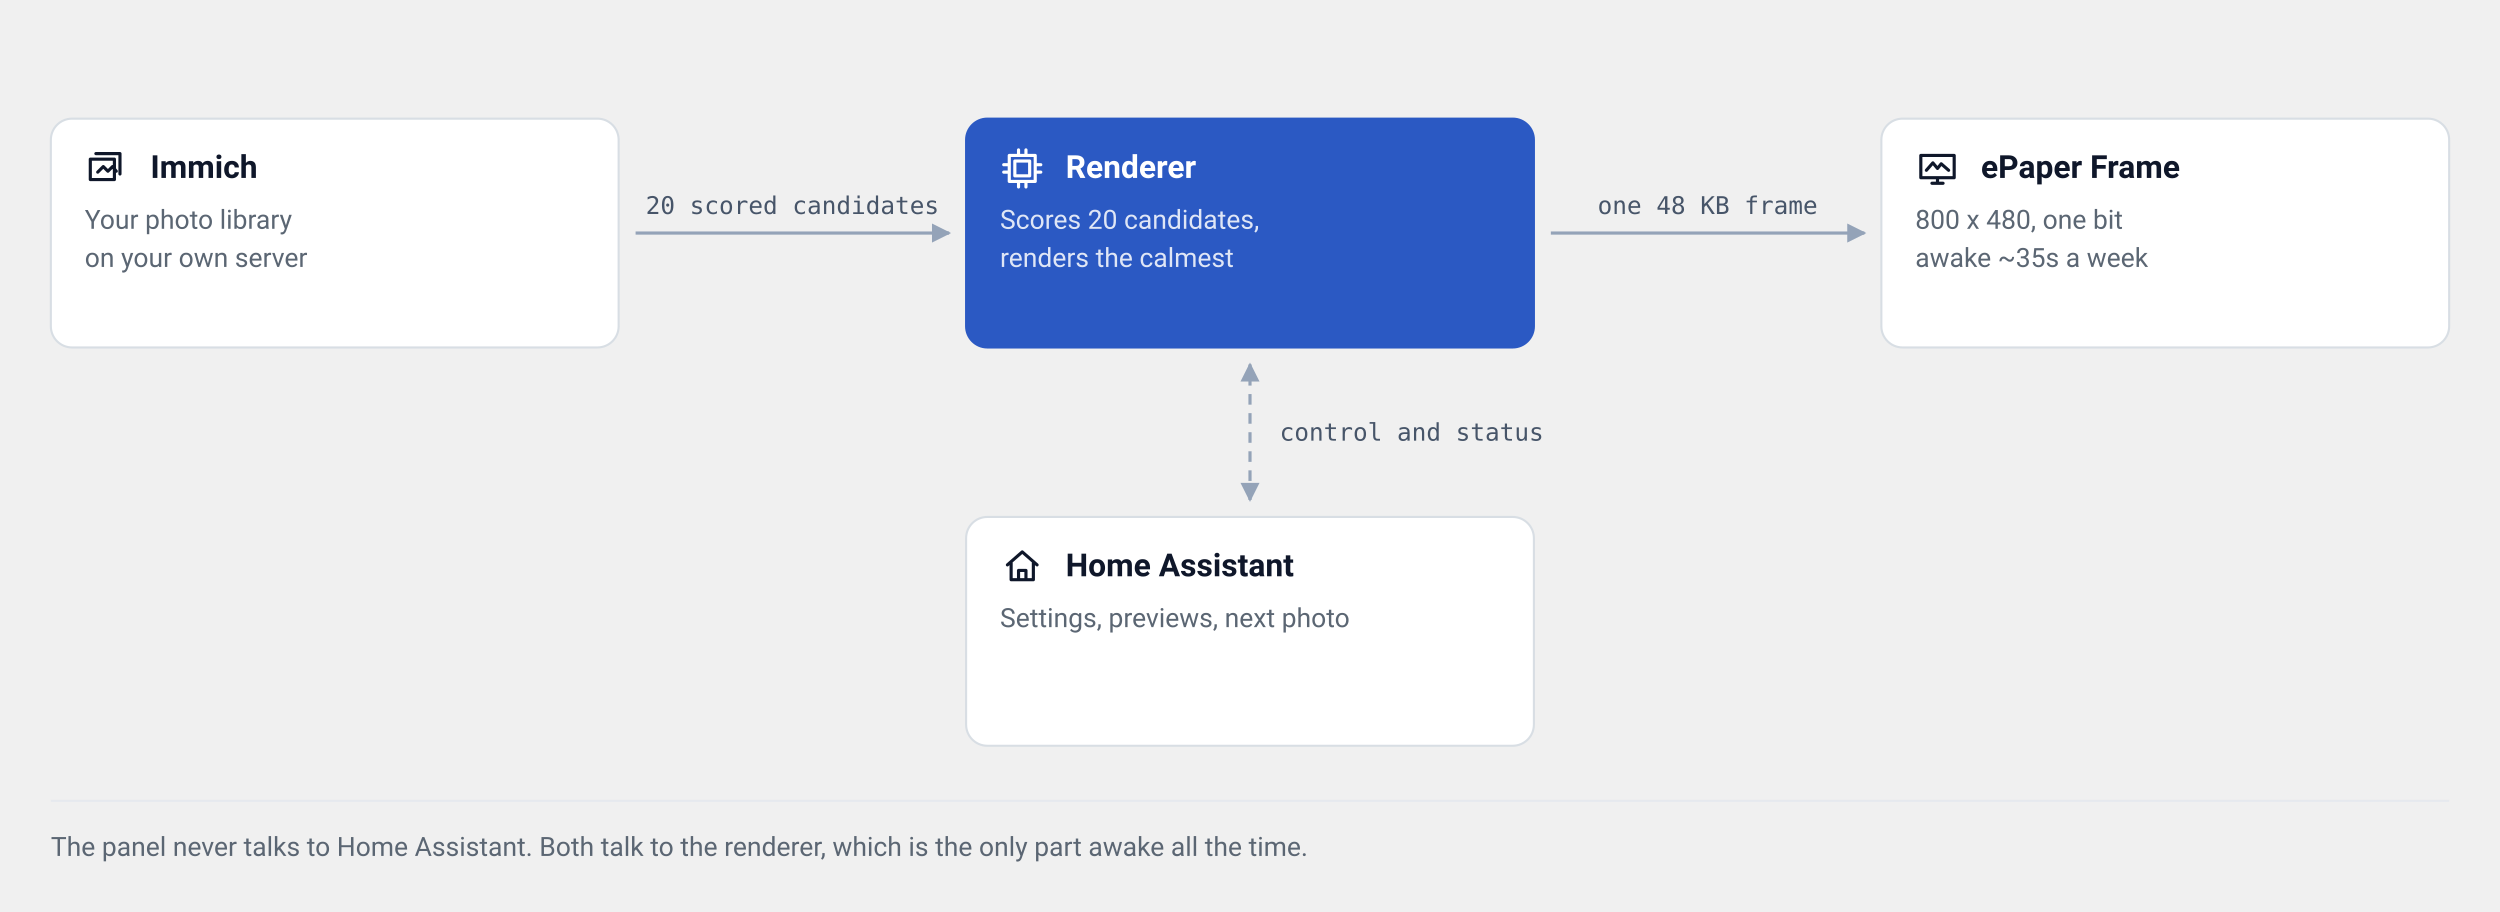
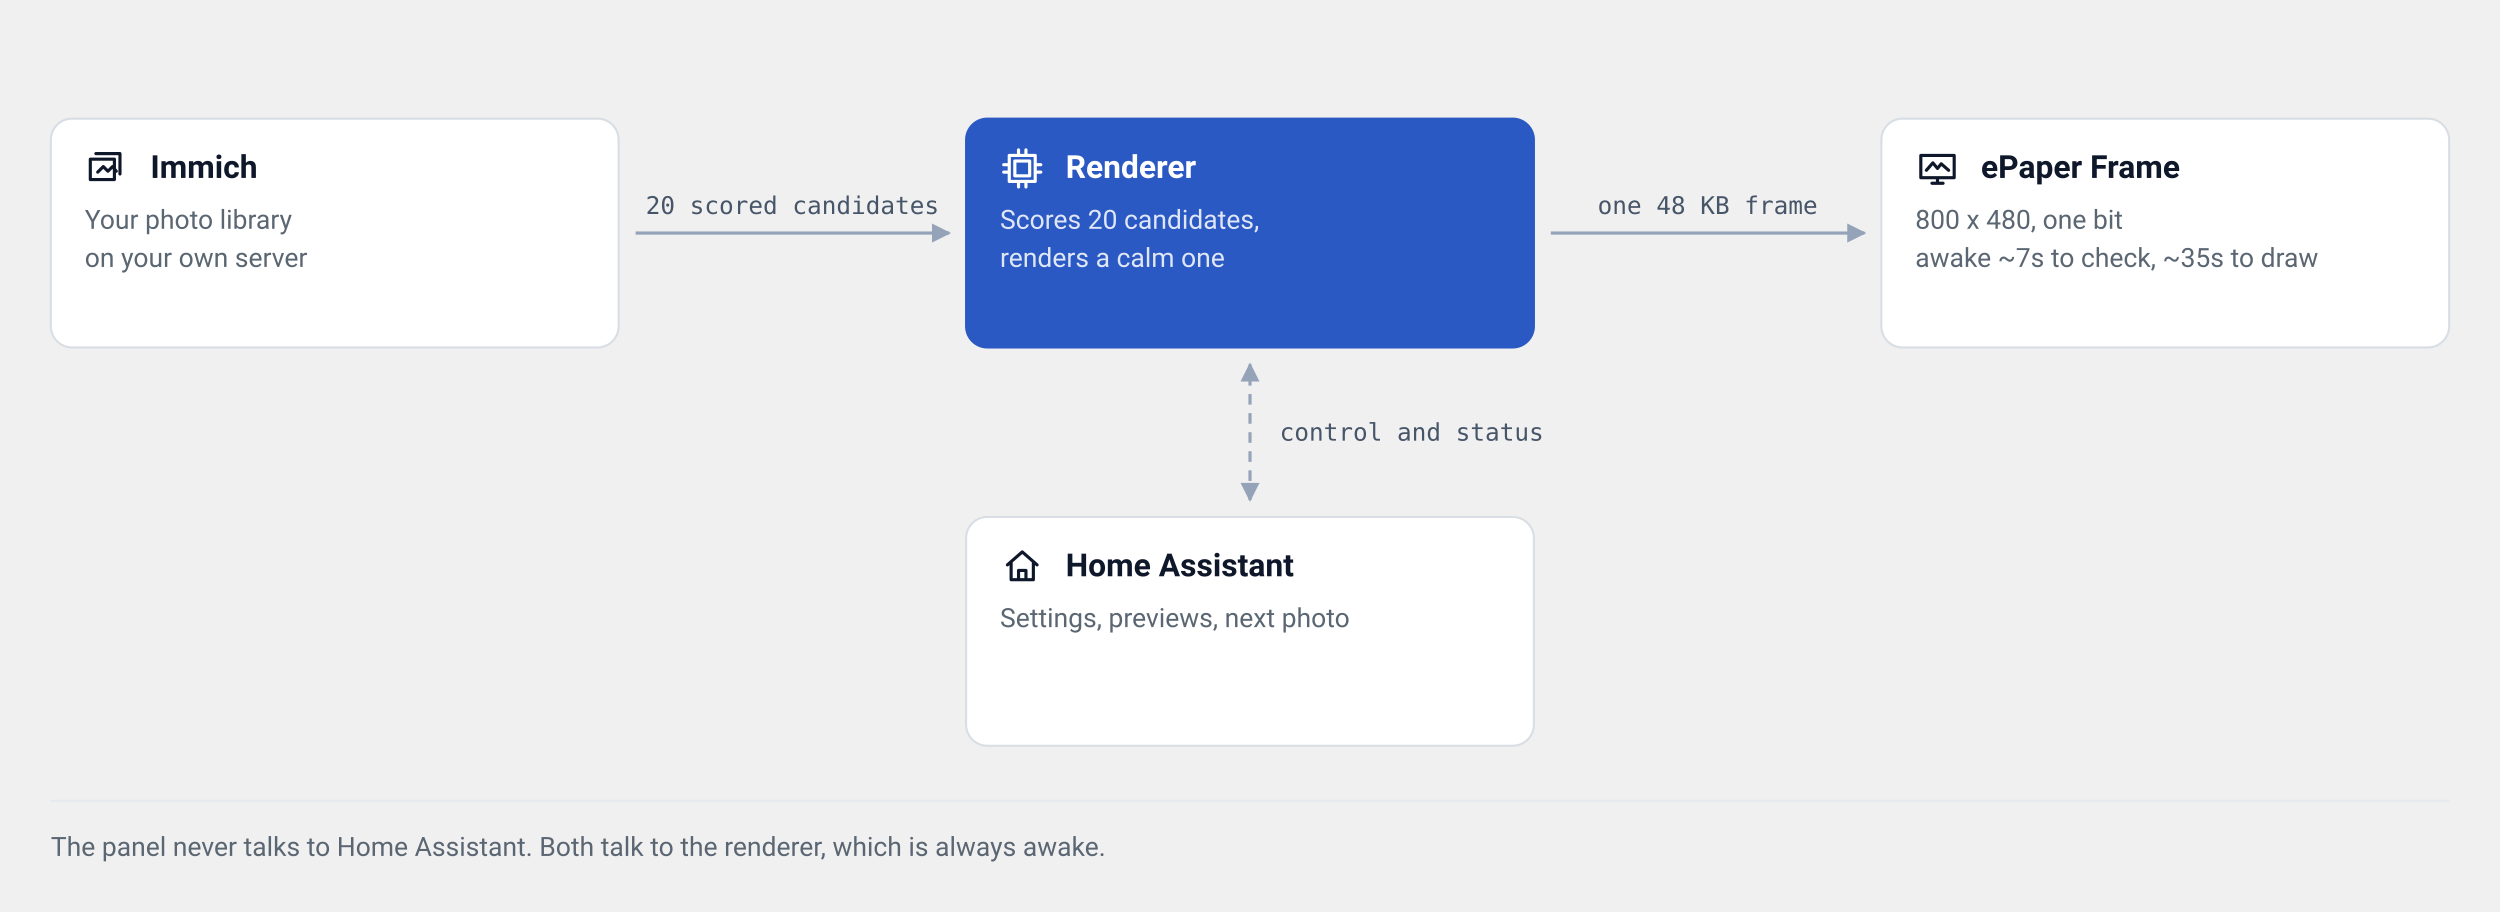
<svg xmlns="http://www.w3.org/2000/svg" viewBox="0 0 1180 430" width="1180" height="430" role="img" aria-label="Immich sends twenty scored candidates to the renderer, which sends one 48 KB one-bit frame to the ePaper frame. Home Assistant exchanges control and status with the renderer. The panel never talks to Home Assistant.">
  <defs>
    <marker id="a" viewBox="0 0 10 10" refX="9" refY="5" markerWidth="6" markerHeight="6" orient="auto-start-reverse">
      <path d="M0 0 10 5 0 10z" fill="#94a3b8" />
    </marker>
    <marker id="b" viewBox="0 0 10 10" refX="1" refY="5" markerWidth="6" markerHeight="6" orient="auto">
      <path d="M10 0 0 5 10 10z" fill="#94a3b8" />
    </marker>
  </defs>
  <rect x="24" y="56" width="268" height="108" rx="10" fill="#ffffff" stroke="#d8dee4" stroke-width="1" />
  <g transform="translate(40.0,69.0) scale(0.875)" fill="none" stroke="#0f172a" stroke-width="1.7" stroke-linecap="round" stroke-linejoin="round">
    <path d="M3 7h13v11H3z M6 4h13v11 M7 14l3-3 2.5 2.5L15 11l2 2.5" />
  </g>
  <text x="71.0" y="84.0" font-family="system-ui,-apple-system,'Segoe UI',Roboto,Helvetica,Arial,sans-serif" font-size="15" fill="#0f172a" text-anchor="start" font-weight="600">Immich</text>
  <text x="40.0" y="108.0" font-family="system-ui,-apple-system,'Segoe UI',Roboto,Helvetica,Arial,sans-serif" font-size="12.5" fill="#5b6673" text-anchor="start">Your photo library</text>
  <text x="40.0" y="126.0" font-family="system-ui,-apple-system,'Segoe UI',Roboto,Helvetica,Arial,sans-serif" font-size="12.5" fill="#5b6673" text-anchor="start">on your own server</text>
  <rect x="456" y="56" width="268" height="108" rx="10" fill="#2b59c3" stroke="#2b59c3" stroke-width="1" />
  <g transform="translate(472.0,69.0) scale(0.875)" fill="none" stroke="#ffffff" stroke-width="1.7" stroke-linecap="round" stroke-linejoin="round">
    <path d="M8 8h8v8H8z M5 5h14v14H5z M10 2v3 M14 2v3 M10 19v3 M14 19v3 M2 10h3 M2 14h3 M19 10h3 M19 14h3" />
  </g>
  <text x="503.0" y="84.0" font-family="system-ui,-apple-system,'Segoe UI',Roboto,Helvetica,Arial,sans-serif" font-size="15" fill="#ffffff" text-anchor="start" font-weight="600">Renderer</text>
  <text x="472.0" y="108.0" font-family="system-ui,-apple-system,'Segoe UI',Roboto,Helvetica,Arial,sans-serif" font-size="12.5" fill="#ffffff" text-anchor="start" opacity="0.85">Scores 20 candidates,</text>
-   <text x="472.0" y="126.0" font-family="system-ui,-apple-system,'Segoe UI',Roboto,Helvetica,Arial,sans-serif" font-size="12.5" fill="#ffffff" text-anchor="start" opacity="0.85">renders the calmest</text>
+   <text x="472.0" y="126.0" font-family="system-ui,-apple-system,'Segoe UI',Roboto,Helvetica,Arial,sans-serif" font-size="12.5" fill="#ffffff" text-anchor="start" opacity="0.85">renders a calm one</text>
  <rect x="888" y="56" width="268" height="108" rx="10" fill="#ffffff" stroke="#d8dee4" stroke-width="1" />
  <g transform="translate(904.0,69.0) scale(0.875)" fill="none" stroke="#0f172a" stroke-width="1.7" stroke-linecap="round" stroke-linejoin="round">
    <path d="M3 5h18v12H3z M9 20h6 M12 17v3 M6 13l3.5-4 2.5 3 2-2.5L18 13" />
  </g>
  <text x="935.0" y="84.0" font-family="system-ui,-apple-system,'Segoe UI',Roboto,Helvetica,Arial,sans-serif" font-size="15" fill="#0f172a" text-anchor="start" font-weight="600">ePaper Frame</text>
  <text x="904.0" y="108.0" font-family="system-ui,-apple-system,'Segoe UI',Roboto,Helvetica,Arial,sans-serif" font-size="12.5" fill="#5b6673" text-anchor="start">800 x 480, one bit</text>
-   <text x="904.0" y="126.0" font-family="system-ui,-apple-system,'Segoe UI',Roboto,Helvetica,Arial,sans-serif" font-size="12.5" fill="#5b6673" text-anchor="start">awake ~35s a week</text>
+   <text x="904.0" y="126.0" font-family="system-ui,-apple-system,'Segoe UI',Roboto,Helvetica,Arial,sans-serif" font-size="12.5" fill="#5b6673" text-anchor="start">awake ~7s to check, ~35s to draw</text>
  <rect x="456" y="244" width="268" height="108" rx="10" fill="#ffffff" stroke="#d8dee4" stroke-width="1" />
  <g transform="translate(472.0,257.0) scale(0.875)" fill="none" stroke="#0f172a" stroke-width="1.7" stroke-linecap="round" stroke-linejoin="round">
    <path d="M4 11 12 4l8 7 M6 10v9h12v-9 M10 19v-5h4v5" />
  </g>
  <text x="503.0" y="272.0" font-family="system-ui,-apple-system,'Segoe UI',Roboto,Helvetica,Arial,sans-serif" font-size="15" fill="#0f172a" text-anchor="start" font-weight="600">Home Assistant</text>
  <text x="472.0" y="296.0" font-family="system-ui,-apple-system,'Segoe UI',Roboto,Helvetica,Arial,sans-serif" font-size="12.5" fill="#5b6673" text-anchor="start">Settings, previews, next photo</text>
  <polyline points="300,110.0 448,110.0" fill="none" stroke="#94a3b8" stroke-width="1.5" marker-end="url(#a)" />
  <text x="374.0" y="101.0" font-family="ui-monospace,SFMono-Regular,'SF Mono',Menlo,Consolas,monospace" font-size="11.5" fill="#475569" text-anchor="middle">20 scored candidates</text>
  <polyline points="732,110.0 880,110.0" fill="none" stroke="#94a3b8" stroke-width="1.5" marker-end="url(#a)" />
  <text x="806.0" y="101.0" font-family="ui-monospace,SFMono-Regular,'SF Mono',Menlo,Consolas,monospace" font-size="11.5" fill="#475569" text-anchor="middle">one 48 KB frame</text>
  <polyline points="590.0,236 590.0,172" fill="none" stroke="#94a3b8" stroke-width="1.5" stroke-dasharray="5 4" marker-end="url(#a)" marker-start="url(#b)" />
  <text x="604.0" y="208.0" font-family="ui-monospace,SFMono-Regular,'SF Mono',Menlo,Consolas,monospace" font-size="11.5" fill="#475569" text-anchor="start">control and status</text>
  <line x1="24" y1="378" x2="1156" y2="378" stroke="#e6e9ee" stroke-width="1" />
-   <text x="24.0" y="404.0" font-family="system-ui,-apple-system,'Segoe UI',Roboto,Helvetica,Arial,sans-serif" font-size="12.5" fill="#5b6673" text-anchor="start">The panel never talks to Home Assistant. Both talk to the renderer, which is the only part awake all the time.</text>
+   <text x="24.0" y="404.0" font-family="system-ui,-apple-system,'Segoe UI',Roboto,Helvetica,Arial,sans-serif" font-size="12.5" fill="#5b6673" text-anchor="start">The panel never talks to Home Assistant. Both talk to the renderer, which is always awake.</text>
</svg>
